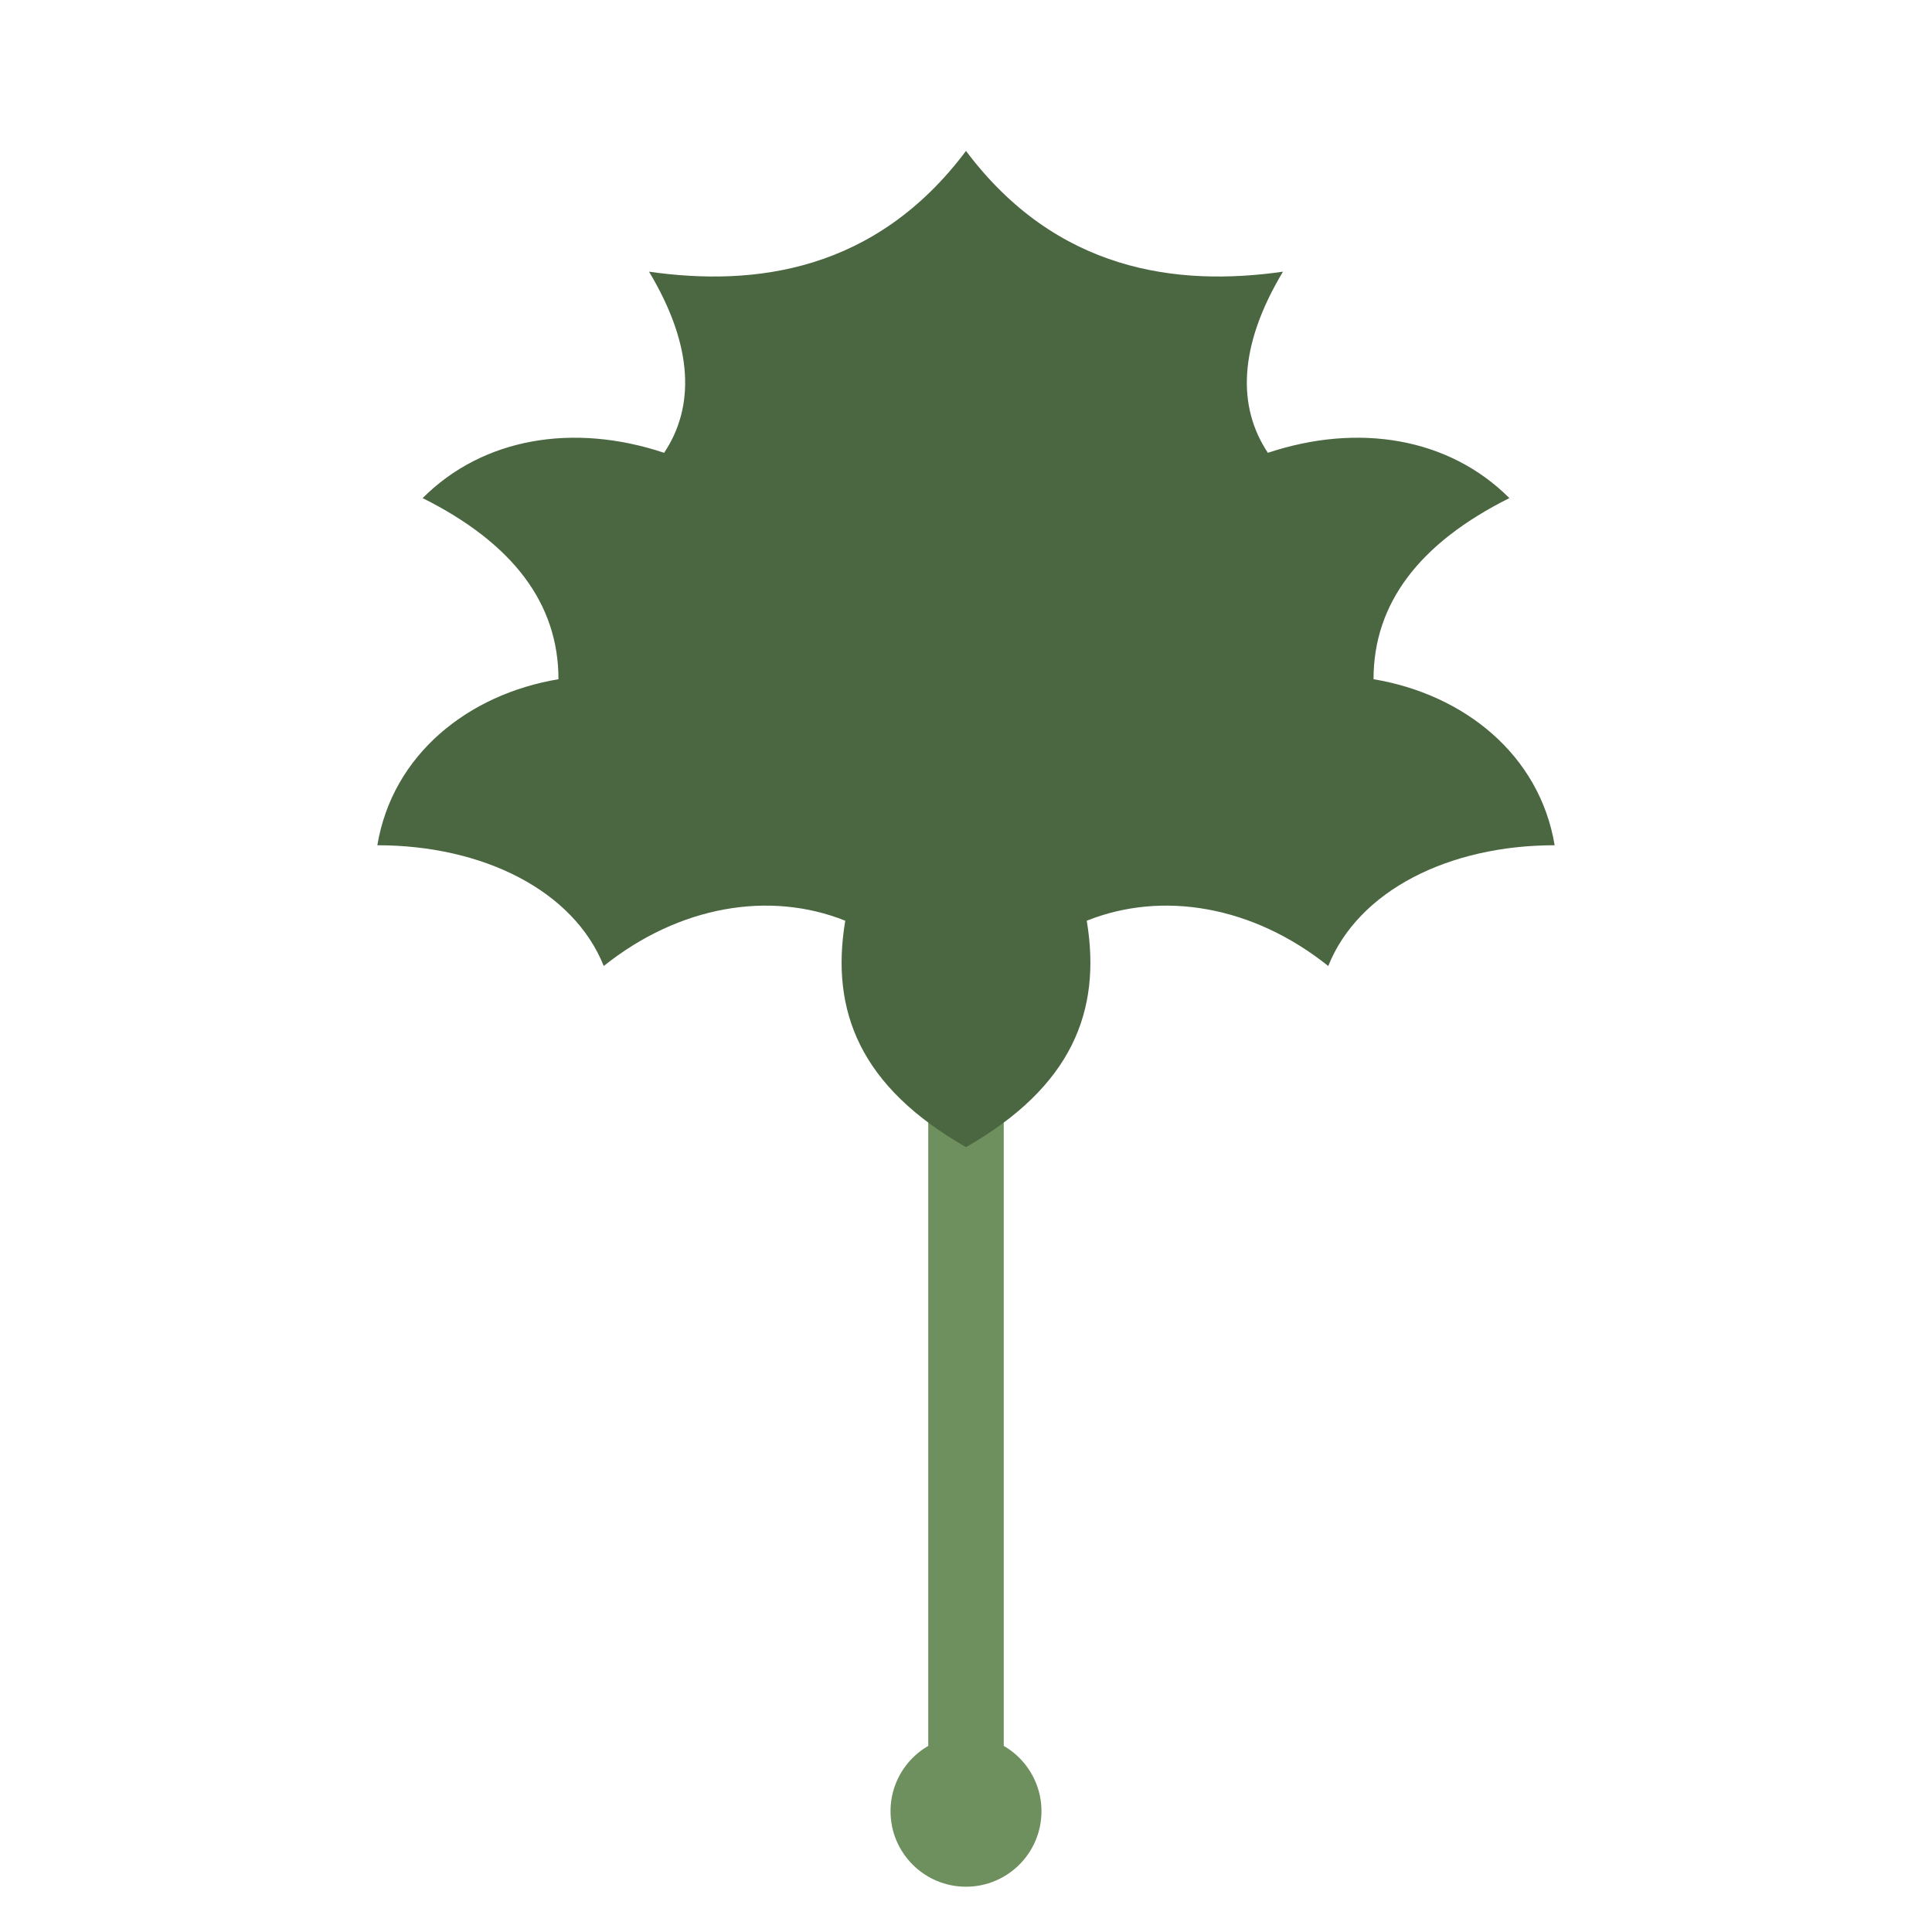
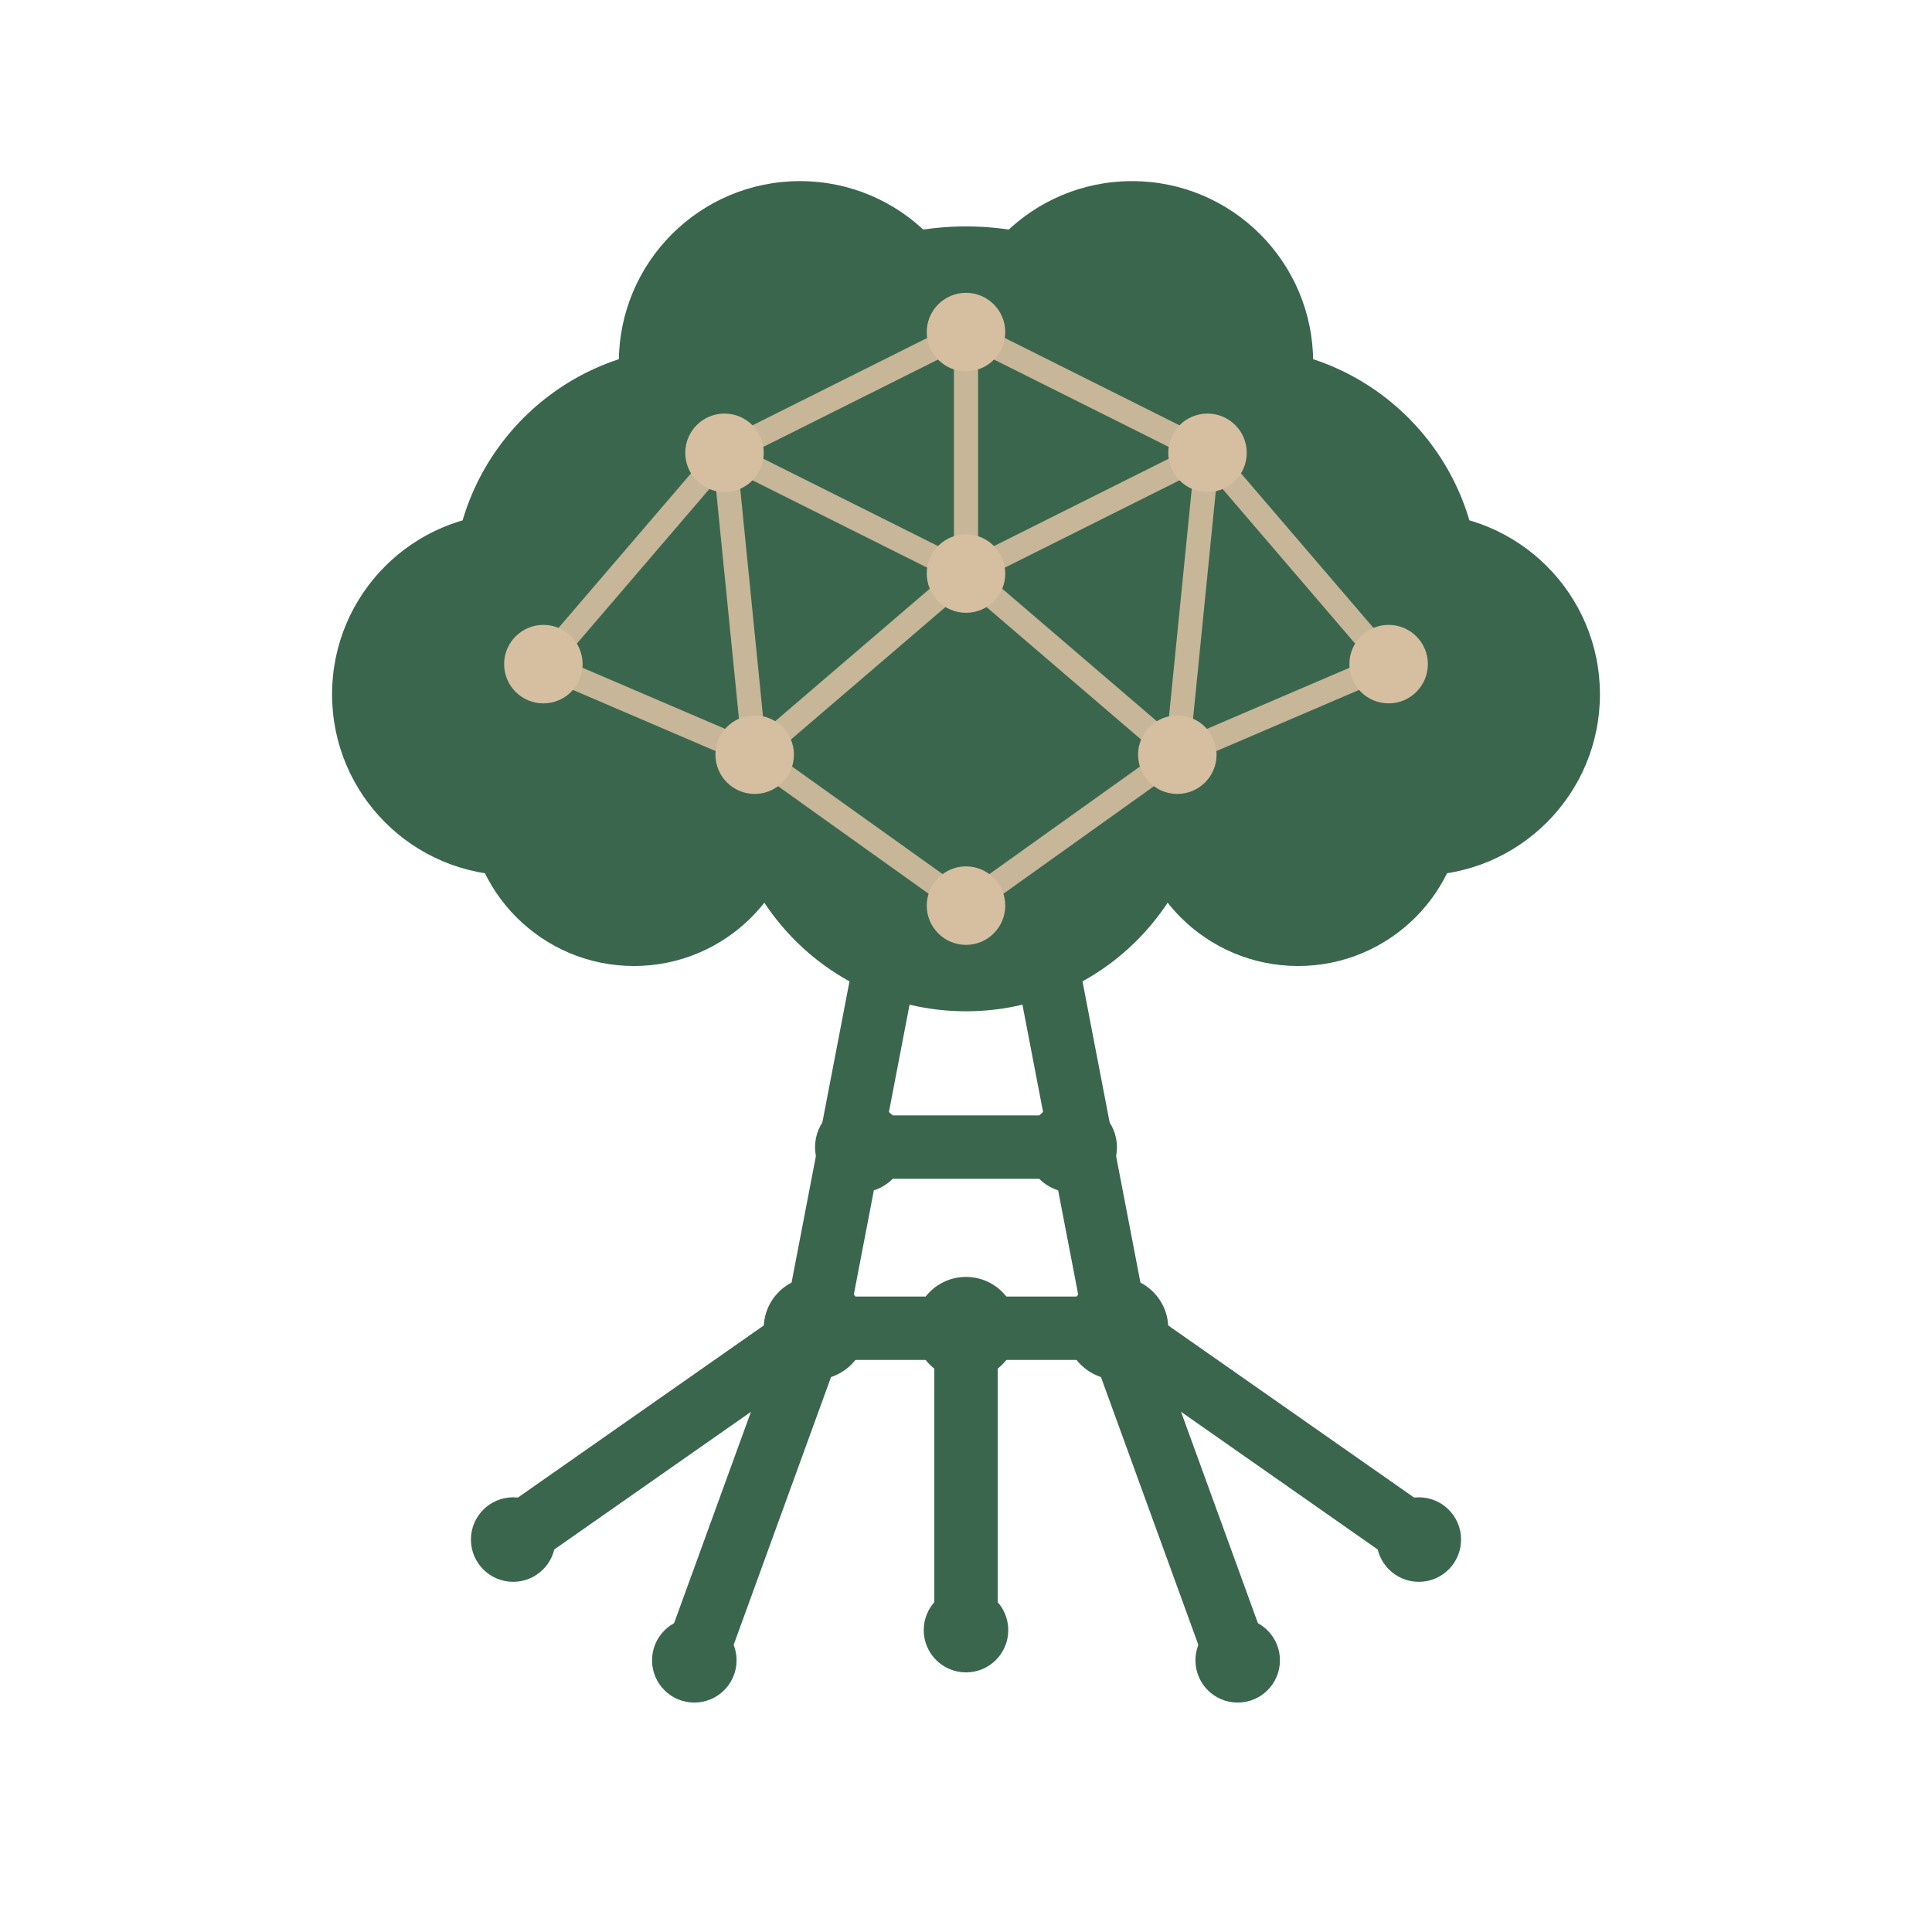
<svg xmlns="http://www.w3.org/2000/svg" viewBox="0 0 128 128" width="128" height="128">
-   <g fill="none" stroke="#6E8F5E" stroke-width="5" stroke-linecap="round">
-     <path d="M64 116 V44" />
+   <g fill="#3A664E">
+     <circle cx="64" cy="34" r="19" />
+     <circle cx="46" cy="39" r="16" />
+     <circle cx="82" cy="39" r="16" />
+     <circle cx="53" cy="24" r="12" />
+     <circle cx="75" cy="24" r="12" />
+     <circle cx="34" cy="46" r="12" />
+     <circle cx="94" cy="46" r="12" />
+     <circle cx="64" cy="51" r="16" />
+     <circle cx="42" cy="53" r="11" />
+     <circle cx="86" cy="53" r="11" />
  </g>
-   <path fill="#4A6741" d="M64 10     c-6 8-14 9-21 8 3 5 3 9 1 12-6-2-12-1-16 3 6 3 9 7 9 12-6 1-11 5-12 11     7 0 13 3 15 8 5-4 11-5 16-3-1 6 1 11 8 15 7-4 9-9 8-15 5-2 11-1 16 3     2-5 8-8 15-8-1-6-6-10-12-11 0-5 3-9 9-12-4-4-10-5-16-3-2-3-2-7 1-12     -7 1-15 0-21-8z" />
-   <circle cx="64" cy="120" r="5" fill="#6E8F5E" />
+   <g stroke="#D6BFA0" stroke-width="1.6" stroke-linecap="round" fill="none" opacity="0.9">
+     <path d="M64 22 L48 30 M64 22 L64 38 M64 22 L80 30" />
+     <path d="M48 30 L36 44 M48 30 L64 38 M48 30 L50 50" />
+     <path d="M80 30 L64 38 M80 30 L92 44 M80 30 L78 50" />
+     <path d="M36 44 L50 50 M92 44 L78 50" />
+     <path d="M64 38 L50 50 M64 38 L78 50" />
+     <path d="M50 50 L64 60 M78 50 L64 60" />
+   </g>
+   <g fill="#D6BFA0">
+     <circle cx="64" cy="22" r="2.6" />
+     <circle cx="48" cy="30" r="2.6" />
+     <circle cx="80" cy="30" r="2.6" />
+     <circle cx="36" cy="44" r="2.6" />
+     <circle cx="92" cy="44" r="2.6" />
+     <circle cx="64" cy="38" r="2.6" />
+     <circle cx="50" cy="50" r="2.6" />
+     <circle cx="78" cy="50" r="2.6" />
+     <circle cx="64" cy="60" r="2.6" />
+   </g>
+   <g stroke="#3A664E" stroke-width="4.2" stroke-linecap="round" fill="none">
+     <path d="M59 62 L54 88 M69 62 L74 88" />
+     <path d="M57 76 L71 76 M54 88 L74 88" />
+     <path d="M54 88 L34 102 M54 88 L46 110" />
+     <path d="M64 88 L64 108" />
+     <path d="M74 88 L82 110 M74 88 L94 102" />
+   </g>
+   <g fill="#3A664E">
+     <circle cx="57" cy="76" r="3" />
+     <circle cx="71" cy="76" r="3" />
+     <circle cx="54" cy="88" r="3.4" />
+     <circle cx="64" cy="88" r="3.4" />
+     <circle cx="74" cy="88" r="3.4" />
+     <circle cx="34" cy="102" r="2.8" />
+     <circle cx="46" cy="110" r="2.8" />
+     <circle cx="64" cy="108" r="2.8" />
+     <circle cx="82" cy="110" r="2.8" />
+     <circle cx="94" cy="102" r="2.8" />
+   </g>
</svg>
